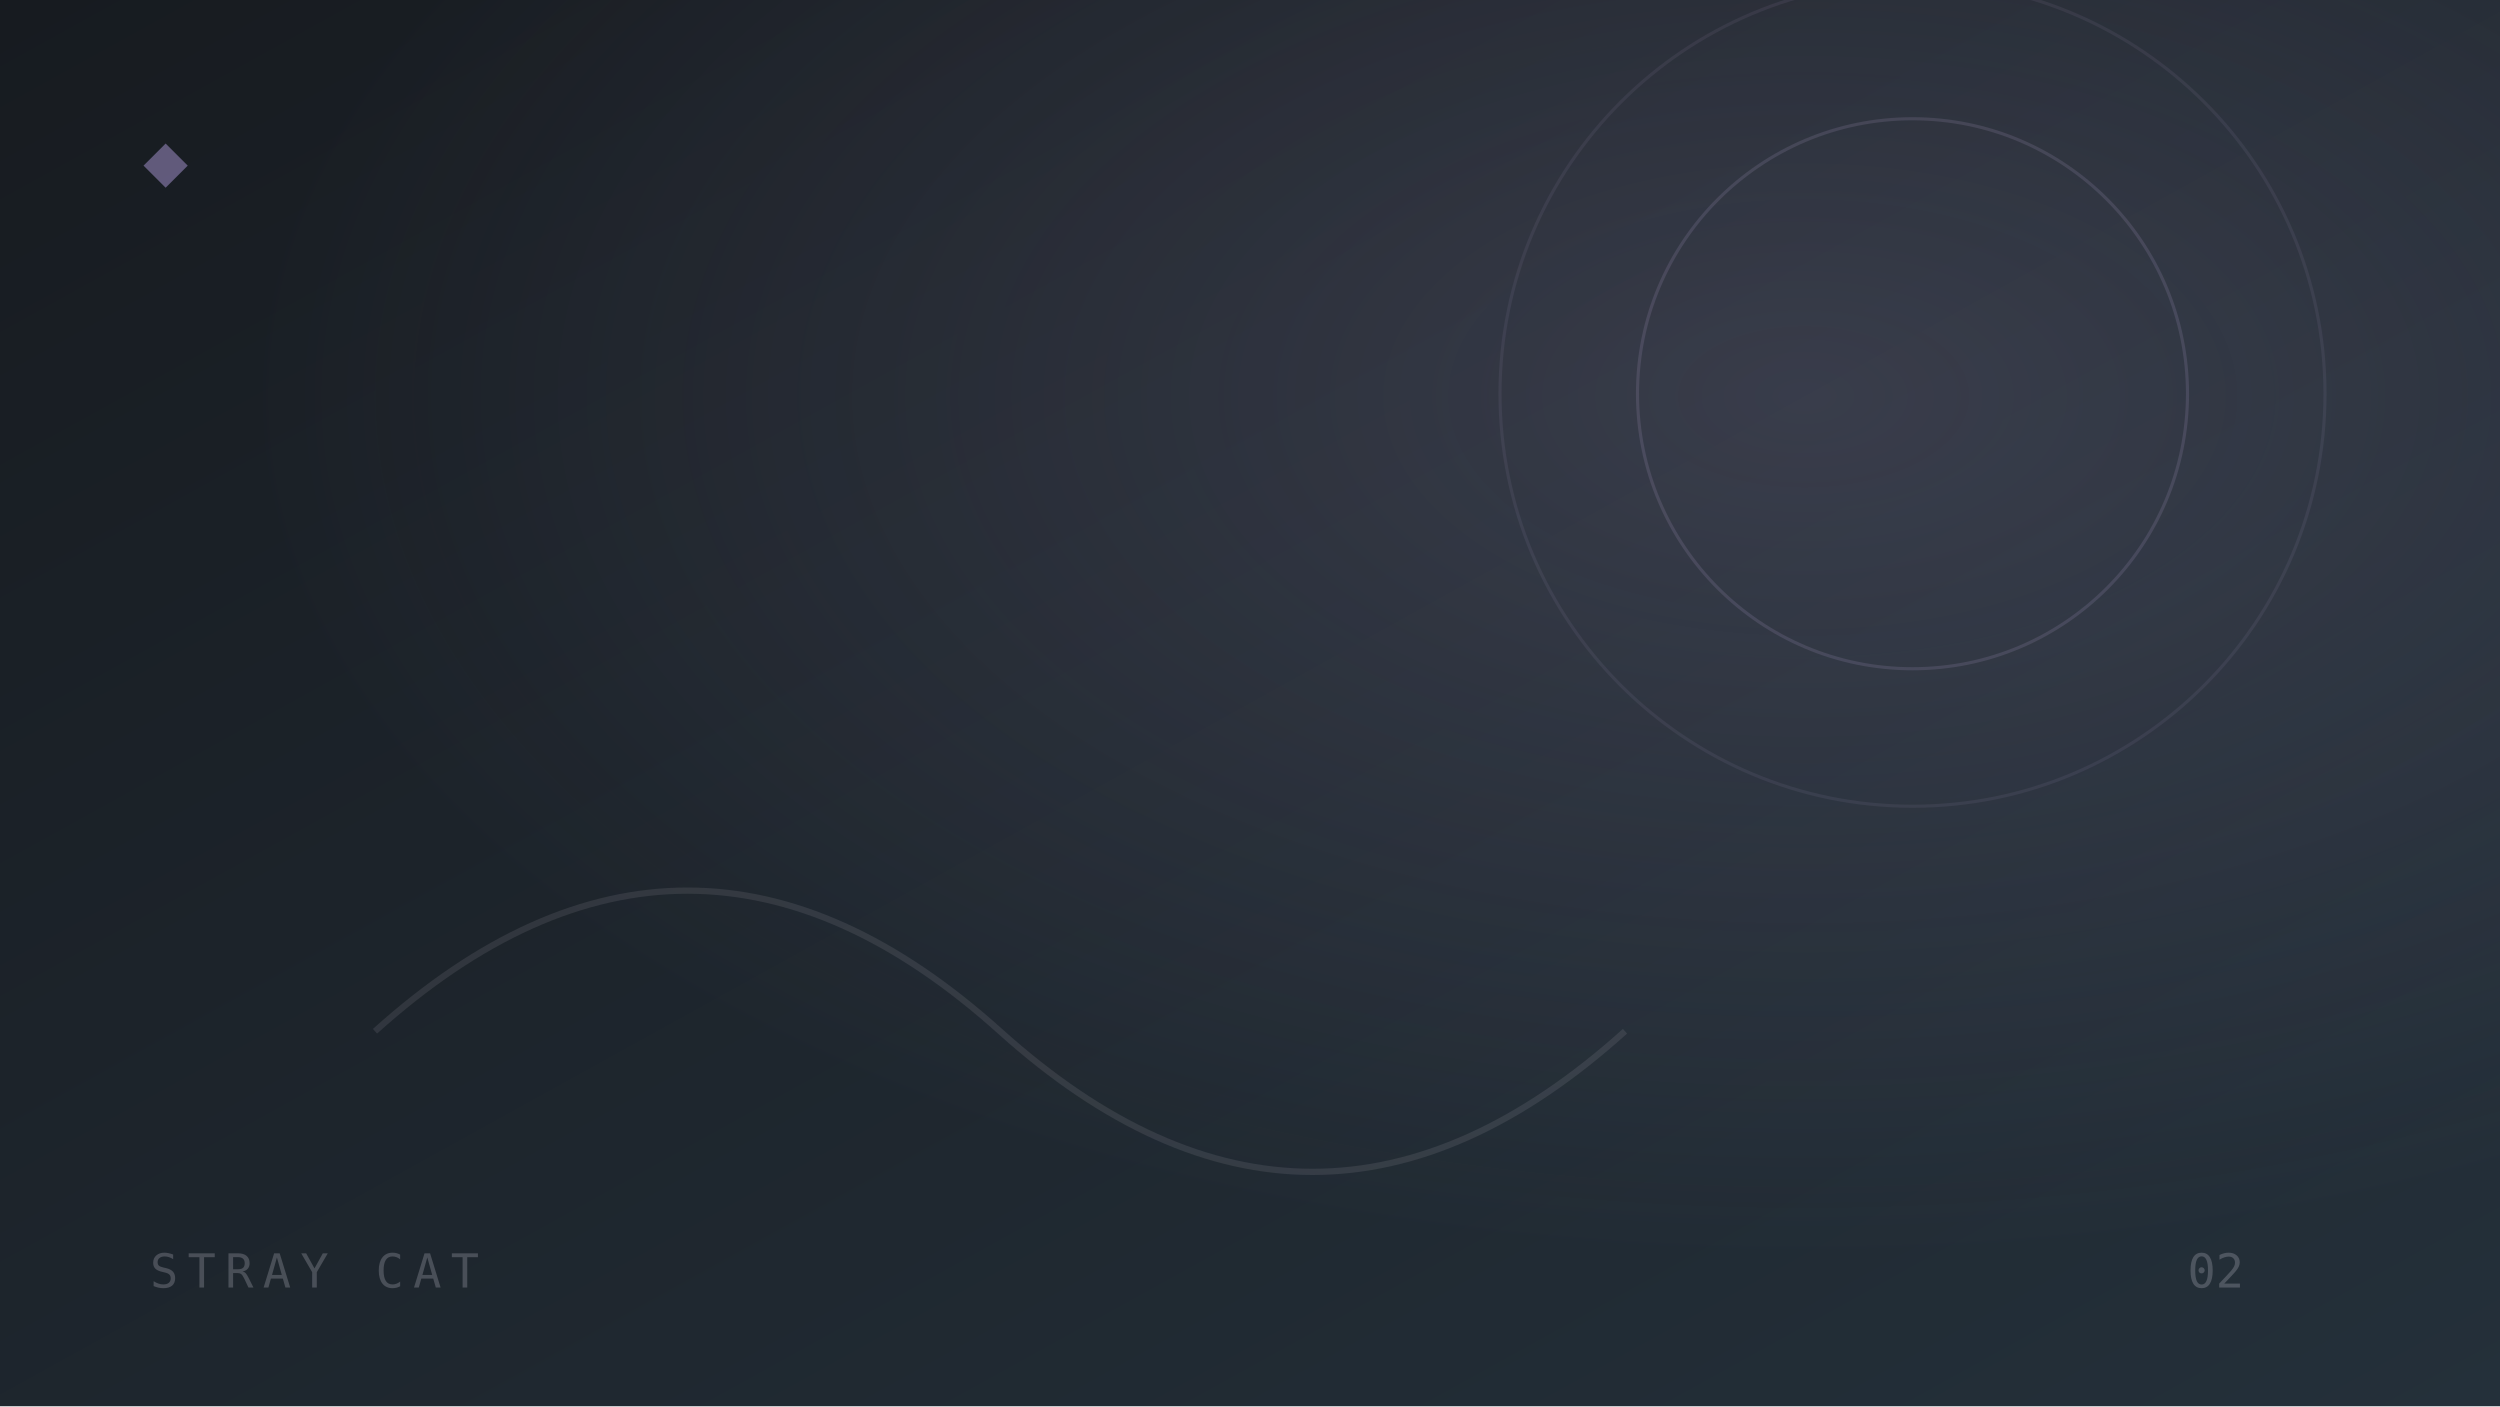
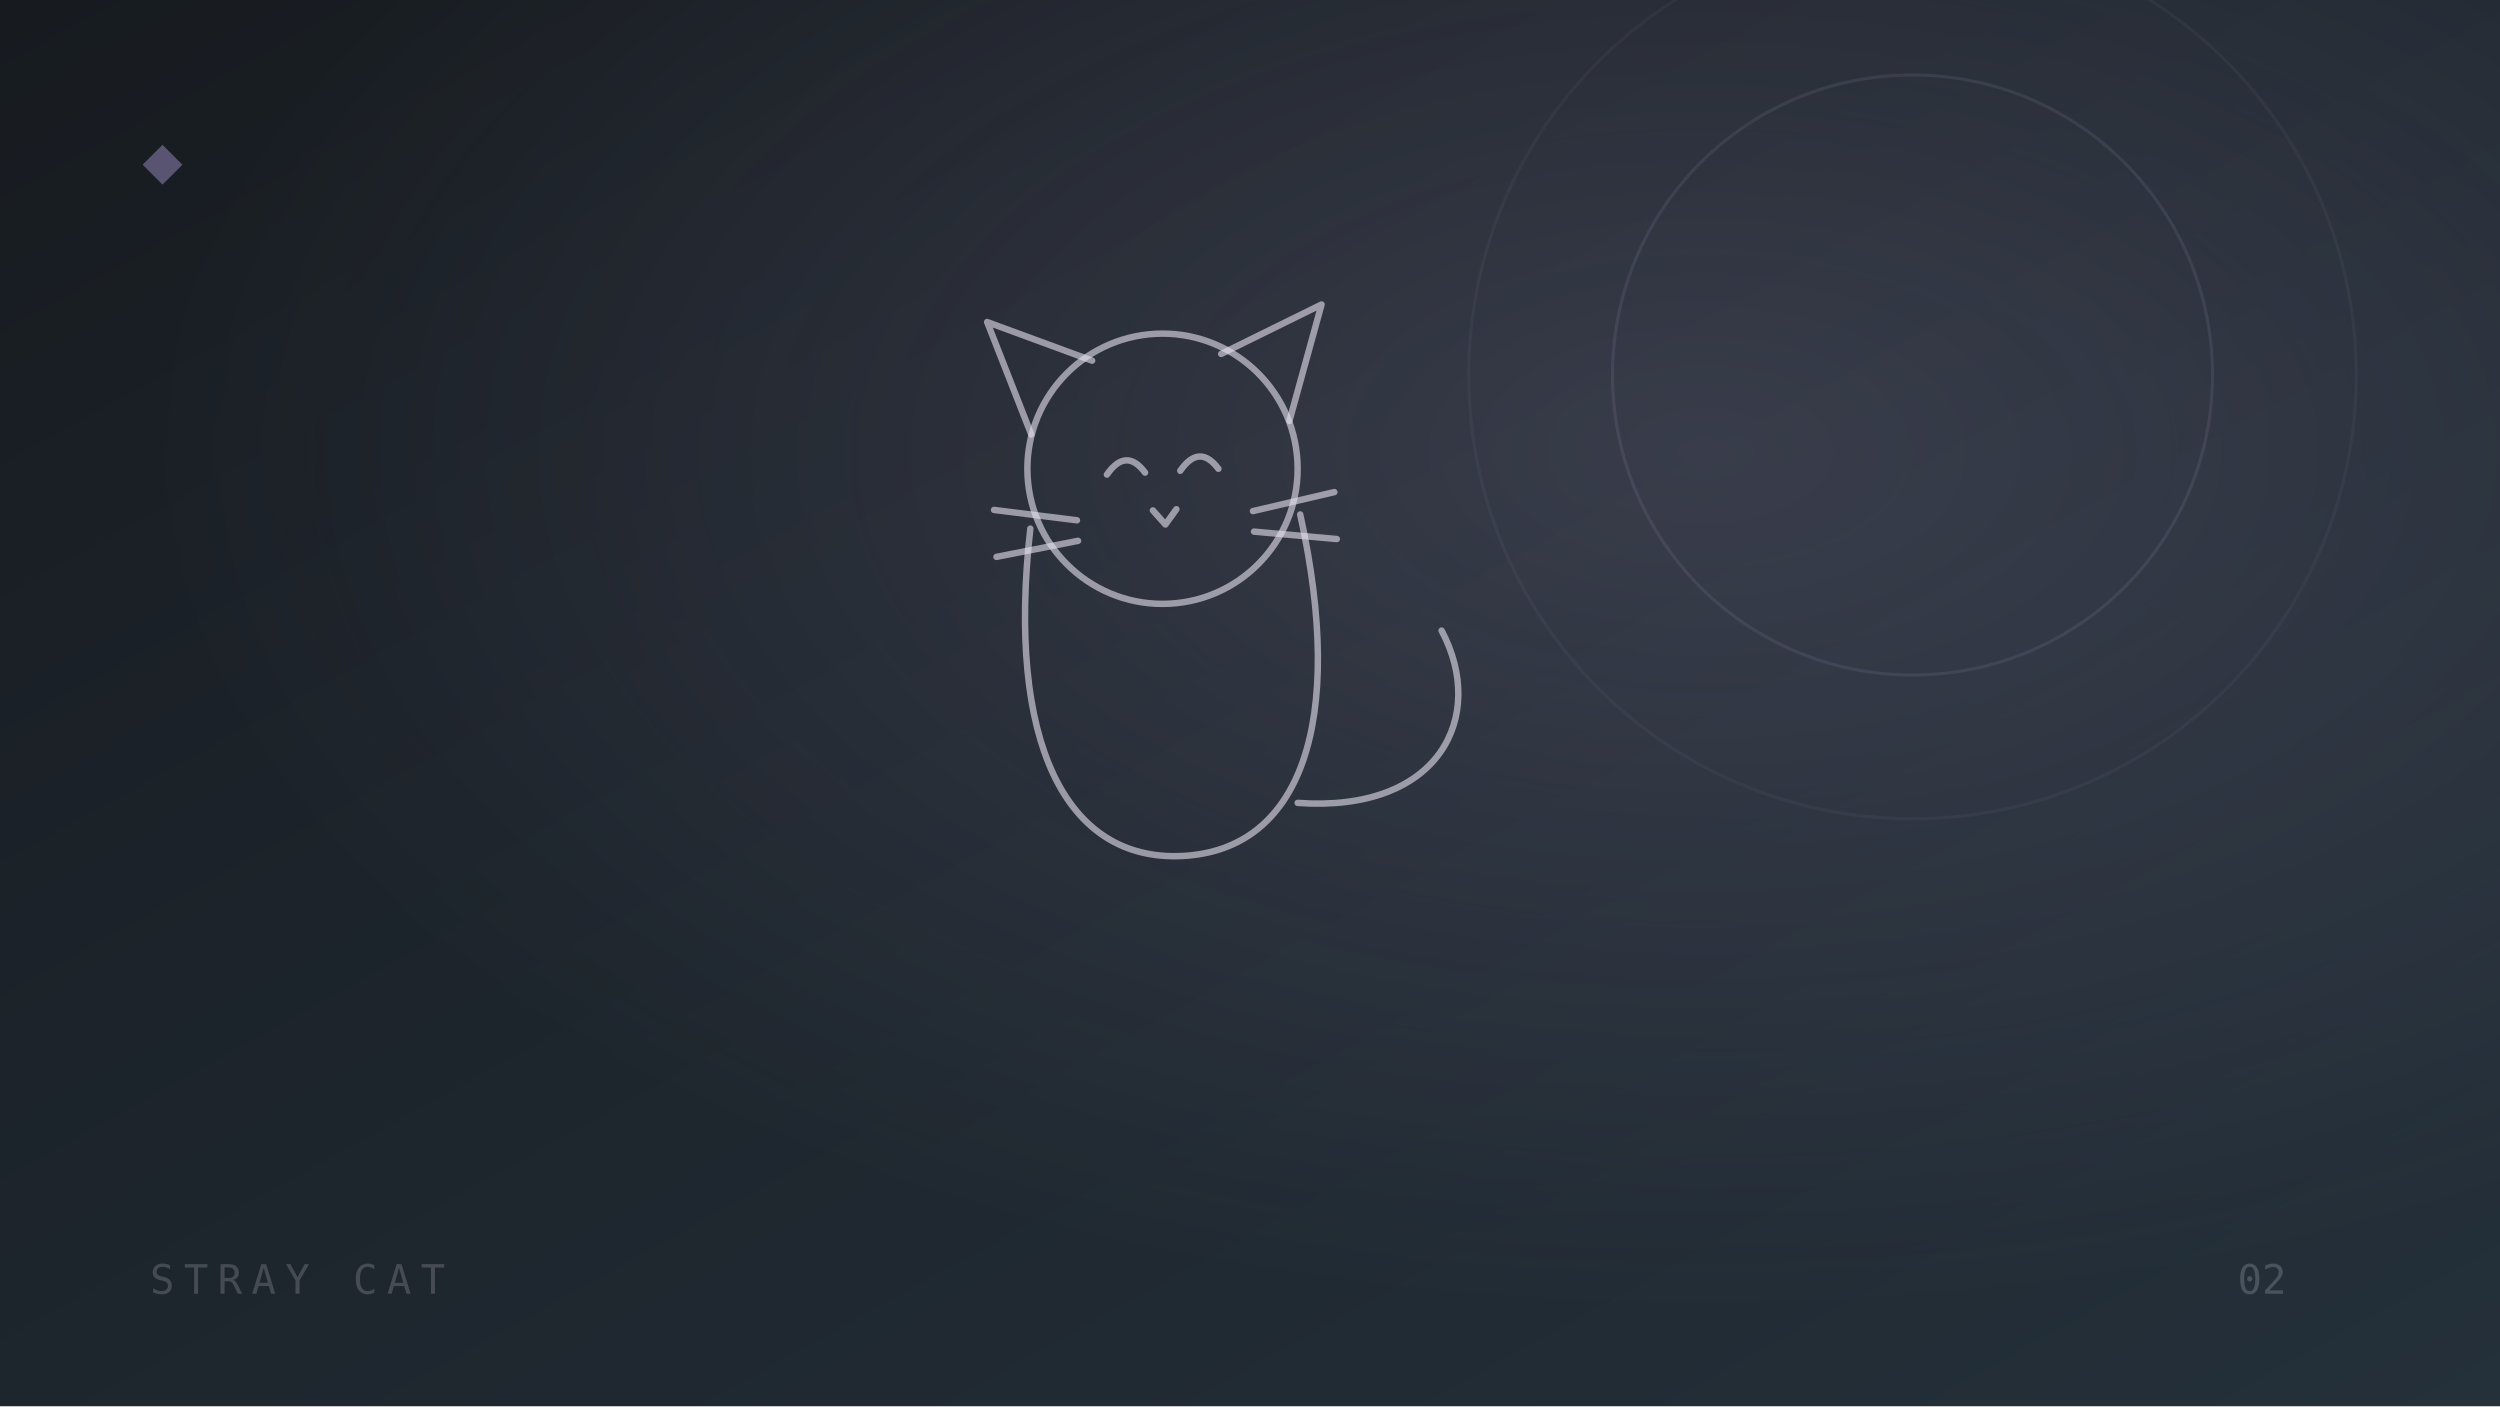
<svg xmlns="http://www.w3.org/2000/svg" width="800" height="450" viewBox="0 0 800 450">
  <defs>
-     <linearGradient id="g" x1="0" y1="0" x2="1" y2="1">
+     <linearGradient id="bg" x1="0" y1="0" x2="1" y2="1">
      <stop offset="0%" stop-color="#171b20" />
      <stop offset="100%" stop-color="#24303a" />
    </linearGradient>
-     <radialGradient id="r" cx="0.72" cy="0.28" r="0.62">
+     <radialGradient id="glow" cx="0.68" cy="0.32" r="0.62">
      <stop offset="0%" stop-color="#c9b8e8" stop-opacity="0.16" />
      <stop offset="100%" stop-color="#c9b8e8" stop-opacity="0" />
    </radialGradient>
  </defs>
-   <rect width="800" height="450" fill="url(#g)" />
-   <rect width="800" height="450" fill="url(#r)" />
-   <circle cx="612" cy="126" r="88" fill="none" stroke="#c9b8e8" stroke-opacity="0.14" stroke-width="1" />
-   <circle cx="612" cy="126" r="132" fill="none" stroke="#c9b8e8" stroke-opacity="0.08" stroke-width="1" />
-   <path d="M120 330 Q220 240 320 330 T520 330" fill="none" stroke="#e6e1ee" stroke-opacity="0.10" stroke-width="2" />
-   <rect x="48" y="48" width="10" height="10" fill="#9d8cc4" fill-opacity="0.55" transform="rotate(45 53 53)" />
-   <text x="48" y="412" font-family="monospace" font-size="15" fill="#e6e1ee" fill-opacity="0.22" letter-spacing="3">STRAY CAT</text>
-   <text x="700" y="412" font-family="monospace" font-size="15" fill="#e6e1ee" fill-opacity="0.22">02</text>
+   <rect width="800" height="450" fill="url(#bg)" />
+   <rect width="800" height="450" fill="url(#glow)" />
+   <circle cx="612" cy="120" r="96" fill="none" stroke="#c9b8e8" stroke-opacity="0.10" />
+   <circle cx="612" cy="120" r="142" fill="none" stroke="#c9b8e8" stroke-opacity="0.05" />
+   <g transform="translate(372,150) scale(0.94) rotate(-3)" fill="none" stroke="#e6e1ee" stroke-width="2.2" stroke-opacity="0.60" stroke-linecap="round" stroke-linejoin="round">
+     <path d="M-44 -14 L-57 -53 L-22 -38" />
+     <path d="M44 -14 L57 -53 L22 -38" />
+     <circle cx="0" cy="0" r="46" />
+     <path d="M-46 18 C-58 90 -40 132 0 132 C40 132 58 90 46 18" />
+     <path d="M40 116 C88 122 106 90 92 60" />
+     <path d="M-19 1 q7 -9 13 0" />
+     <path d="M6 1 q7 -9 13 0" />
+     <path d="M-4 14 l4 5 l4 -5" />
+     <path d="M-30 16 L-58 11 M-30 23 L-58 27" />
+     <path d="M30 16 L58 11 M30 23 L58 27" />
+   </g>
+   <rect x="48" y="48" width="9" height="9" fill="#9d8cc4" fill-opacity="0.5" transform="rotate(45 52 52)" />
+   <text x="48" y="414" font-family="monospace" font-size="13" fill="#e6e1ee" fill-opacity="0.20" letter-spacing="3">STRAY CAT</text>
+   <text x="716" y="414" font-family="monospace" font-size="13" fill="#e6e1ee" fill-opacity="0.20">02</text>
</svg>
